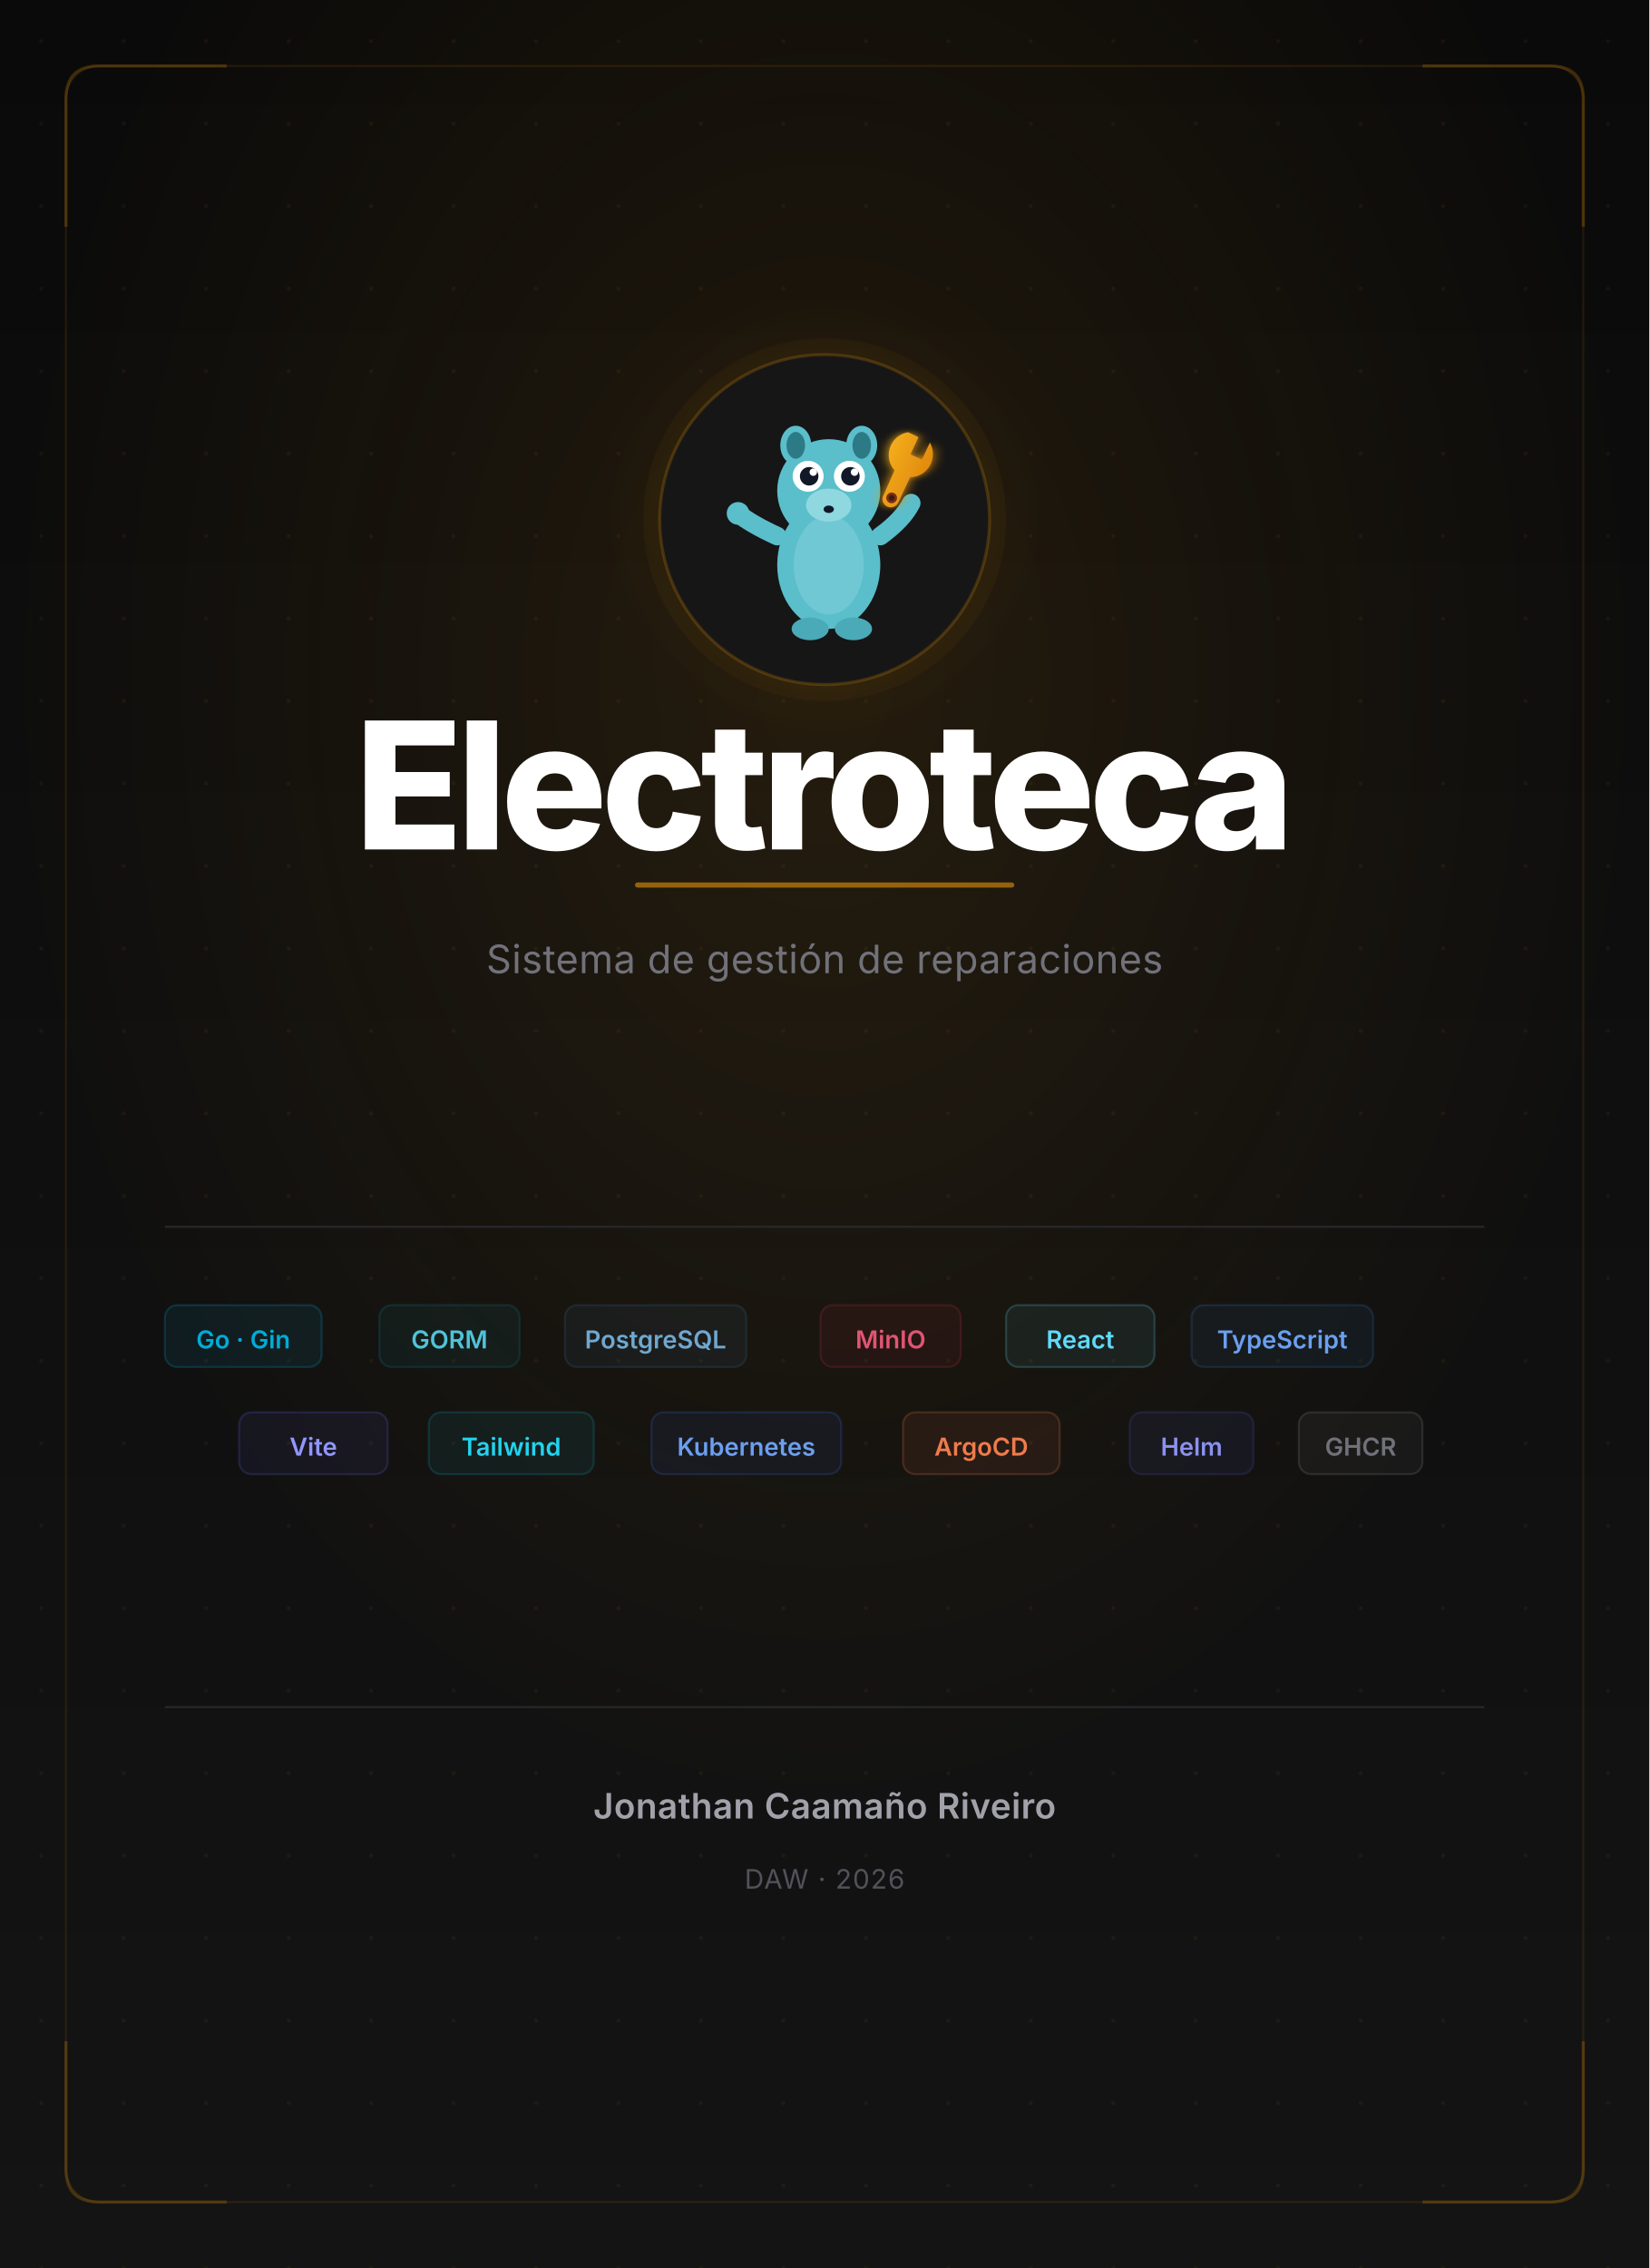
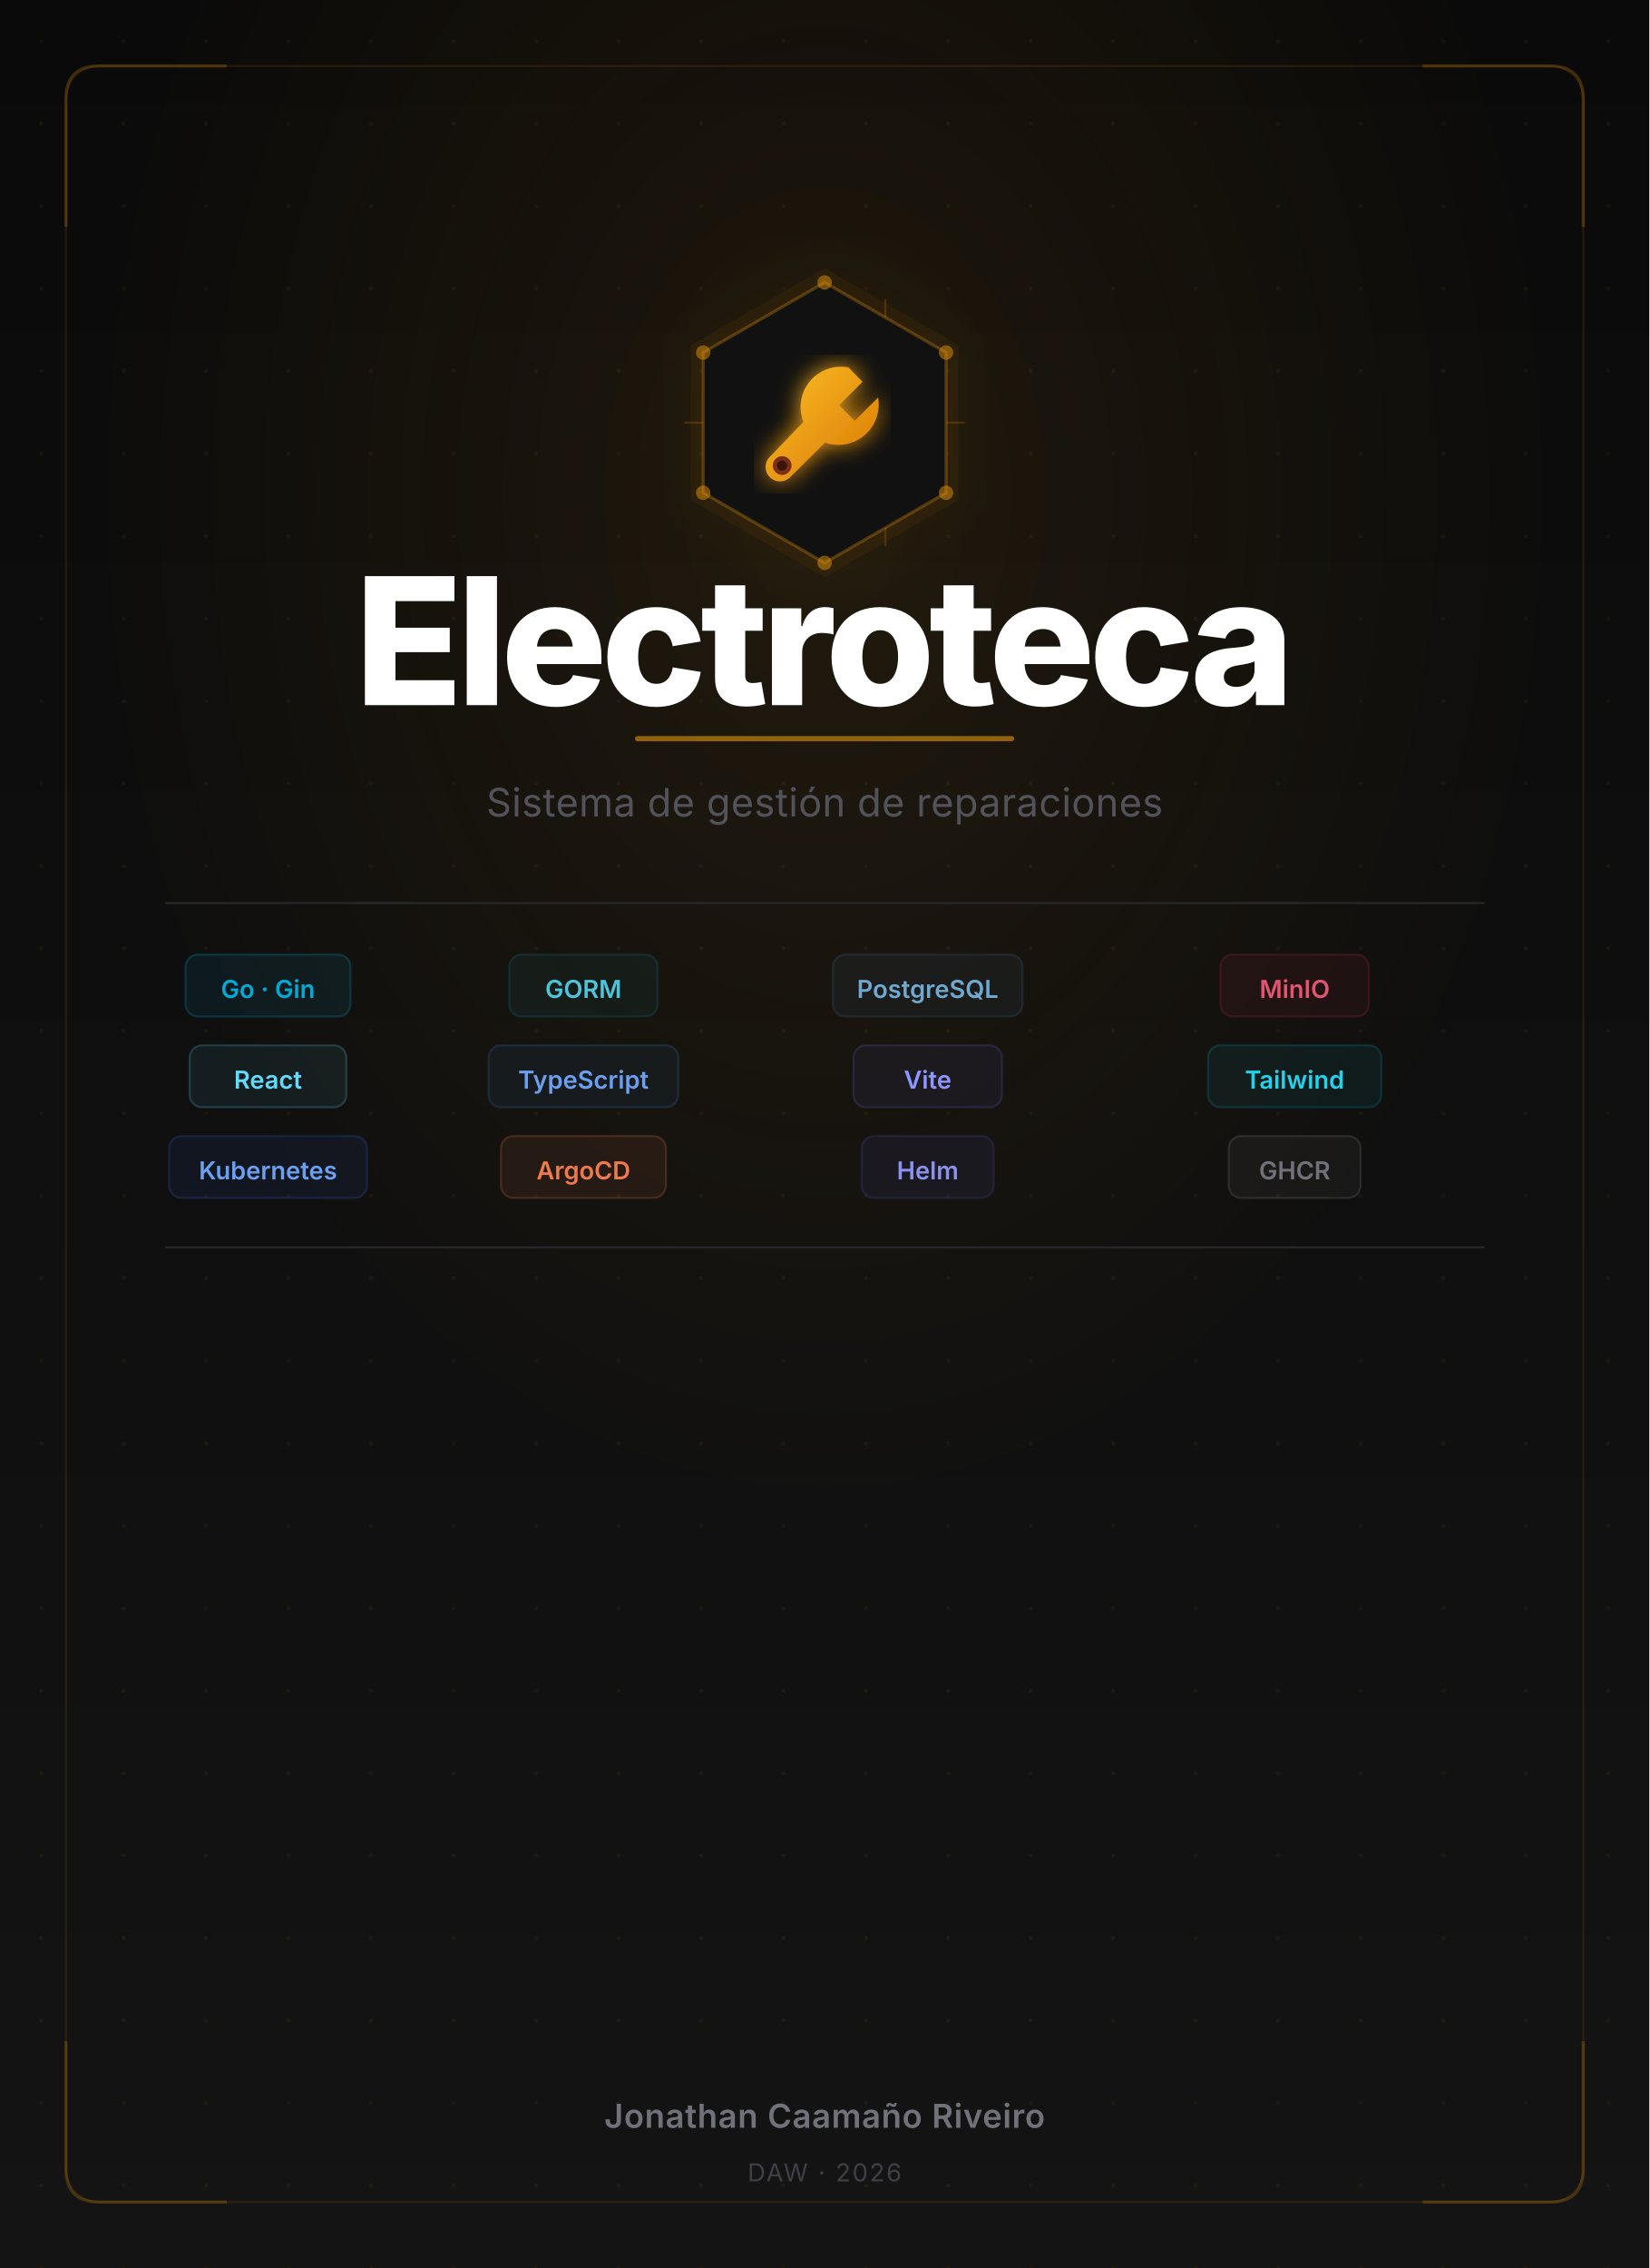
<svg xmlns="http://www.w3.org/2000/svg" viewBox="0 0 800 1100" fill="none">
  <defs>
    <linearGradient id="bg-grad" x1="0" y1="0" x2="0" y2="1">
      <stop offset="0%" stop-color="#0a0a0a" />
      <stop offset="100%" stop-color="#141414" />
    </linearGradient>
-     <radialGradient id="amber-center" cx="50%" cy="30%" r="50%">
-       <stop offset="0%" stop-color="#f59e0b" stop-opacity="0.10" />
+     <radialGradient id="amber-glow" cx="50%" cy="22%" r="45%">
+       <stop offset="0%" stop-color="#f59e0b" stop-opacity="0.09" />
      <stop offset="100%" stop-color="#f59e0b" stop-opacity="0" />
    </radialGradient>
    <linearGradient id="wrench-fill" x1="0" y1="0" x2="1" y2="1">
      <stop offset="0%" stop-color="#fbbf24" />
      <stop offset="100%" stop-color="#d97706" />
    </linearGradient>
-     <filter id="soft-glow">
-       <feGaussianBlur in="SourceGraphic" stdDeviation="18" result="blur" />
+     <filter id="wrench-glow">
+       <feGaussianBlur in="SourceGraphic" stdDeviation="8" result="blur" />
      <feMerge>
        <feMergeNode in="blur" />
        <feMergeNode in="SourceGraphic" />
      </feMerge>
    </filter>
-     <filter id="wrench-glow">
-       <feGaussianBlur in="SourceGraphic" stdDeviation="6" result="blur" />
+     <filter id="hex-glow">
+       <feGaussianBlur in="SourceGraphic" stdDeviation="20" result="blur" />
      <feMerge>
        <feMergeNode in="blur" />
        <feMergeNode in="SourceGraphic" />
      </feMerge>
    </filter>
  </defs>
  <rect width="800" height="1100" fill="url(#bg-grad)" />
-   <rect width="800" height="1100" fill="url(#amber-center)" />
+   <rect width="800" height="1100" fill="url(#amber-glow)" />
  <pattern id="dots" x="0" y="0" width="40" height="40" patternUnits="userSpaceOnUse">
-     <circle cx="20" cy="20" r="1" fill="#f59e0b" opacity="0.06" />
+     <circle cx="20" cy="20" r="1" fill="#f59e0b" opacity="0.055" />
  </pattern>
  <rect width="800" height="1100" fill="url(#dots)" />
  <rect x="32" y="32" width="736" height="1036" rx="16" stroke="#f59e0b" stroke-width="1" stroke-opacity="0.1" fill="none" />
-   <g transform="translate(400, 252)">
-     <circle cx="0" cy="0" r="88" fill="#f59e0b" fill-opacity="0.04" filter="url(#soft-glow)" />
-     <circle cx="0" cy="0" r="80" fill="#161616" stroke="#f59e0b" stroke-width="1.5" stroke-opacity="0.2" />
-     <ellipse cx="2" cy="22" rx="25" ry="31" fill="#5BBECB" />
-     <circle cx="2" cy="-14" r="25" fill="#5BBECB" />
-     <ellipse cx="-14" cy="-36" rx="7.5" ry="9.5" fill="#5BBECB" />
-     <ellipse cx="18" cy="-36" rx="7.5" ry="9.5" fill="#5BBECB" />
-     <ellipse cx="-14" cy="-36" rx="4.5" ry="6.5" fill="#2d7a87" />
-     <ellipse cx="18" cy="-36" rx="4.5" ry="6.5" fill="#2d7a87" />
-     <ellipse cx="2" cy="-7" rx="11" ry="8" fill="#8FD8E0" />
-     <circle cx="-8" cy="-21" r="7.5" fill="white" />
-     <circle cx="12" cy="-21" r="7.5" fill="white" />
-     <circle cx="-7.5" cy="-21" r="4.5" fill="#111827" />
-     <circle cx="12.5" cy="-21" r="4.5" fill="#111827" />
-     <circle cx="-5.5" cy="-23" r="1.8" fill="white" />
-     <circle cx="14.5" cy="-23" r="1.8" fill="white" />
-     <ellipse cx="2" cy="-5" rx="2.5" ry="1.8" fill="#111827" />
-     <ellipse cx="2" cy="22" rx="17" ry="24" fill="#8FD8E0" opacity="0.4" />
-     <path d="M-23 8 Q-36 2 -42 -3" stroke="#5BBECB" stroke-width="9" stroke-linecap="round" fill="none" />
-     <circle cx="-42" cy="-3" r="5.5" fill="#5BBECB" />
-     <path d="M27 8 Q38 0 42 -8" stroke="#5BBECB" stroke-width="9" stroke-linecap="round" fill="none" />
-     <g transform="translate(36, -22) scale(0.40) rotate(-20)">
-       <path d="M28 -44a28 28 0 0 0-31.3 37.8L-26 17.4a10 10 0 1 0 14.1 14.1L11.7 8.1A28 28 0 0 0 48.5 -23.2l-16.2 16.2-10.8-10.8 16.2-16.2z" fill="url(#wrench-fill)" filter="url(#wrench-glow)" />
+   <g transform="translate(400, 205)">
+     <polygon points="0,-75 64.95,-37.5 64.95,37.5 0,75 -64.95,37.5 -64.95,-37.5" fill="#f59e0b" fill-opacity="0.05" filter="url(#hex-glow)" />
+     <polygon points="0,-68 58.9,-34 58.9,34 0,68 -58.9,34 -58.9,-34" fill="#111111" />
+     <polygon points="0,-68 58.9,-34 58.9,34 0,68 -58.9,34 -58.9,-34" fill="none" stroke="#f59e0b" stroke-width="1.5" stroke-opacity="0.28" />
+     <circle cx="0" cy="-68" r="3.5" fill="#f59e0b" opacity="0.45" />
+     <circle cx="58.9" cy="-34" r="3.5" fill="#f59e0b" opacity="0.45" />
+     <circle cx="58.9" cy="34" r="3.5" fill="#f59e0b" opacity="0.45" />
+     <circle cx="0" cy="68" r="3.5" fill="#f59e0b" opacity="0.45" />
+     <circle cx="-58.9" cy="34" r="3.5" fill="#f59e0b" opacity="0.45" />
+     <circle cx="-58.9" cy="-34" r="3.5" fill="#f59e0b" opacity="0.45" />
+     <line x1="29.45" y1="-51" x2="29.45" y2="-60" stroke="#f59e0b" stroke-width="1" stroke-opacity="0.18" />
+     <line x1="58.9" y1="0" x2="68" y2="0" stroke="#f59e0b" stroke-width="1" stroke-opacity="0.18" />
+     <line x1="-58.9" y1="0" x2="-68" y2="0" stroke="#f59e0b" stroke-width="1" stroke-opacity="0.18" />
+     <line x1="29.45" y1="51" x2="29.45" y2="60" stroke="#f59e0b" stroke-width="1" stroke-opacity="0.18" />
+     <g transform="translate(-8, 4) scale(0.7)" filter="url(#wrench-glow)">
+       <path d="M28 -44a28 28 0 0 0-31.3 37.8L-26 17.4a10 10 0 1 0 14.1 14.1L11.7 8.1A28 28 0 0 0 48.5 -23.2l-16.2 16.2-10.8-10.8 16.2-16.2z" fill="url(#wrench-fill)" />
      <circle cx="-18" cy="24" r="6.5" fill="#7c2d12" />
-       <circle cx="-18" cy="24" r="3.5" fill="#111" opacity="0.6" />
+       <circle cx="-18" cy="24" r="3.5" fill="#0a0a0a" opacity="0.6" />
    </g>
-     <ellipse cx="-7" cy="53" rx="9" ry="5.5" fill="#4AAAB7" />
-     <ellipse cx="14" cy="53" rx="9" ry="5.5" fill="#4AAAB7" />
  </g>
-   <text x="400" y="412" font-family="Inter, -apple-system, BlinkMacSystemFont, sans-serif" font-size="86" font-weight="800" fill="white" text-anchor="middle" letter-spacing="-3">Electroteca</text>
-   <rect x="308" y="428" width="184" height="2.5" rx="1.25" fill="#f59e0b" opacity="0.55" />
-   <text x="400" y="472" font-family="Inter, -apple-system, sans-serif" font-size="19" font-weight="400" fill="#71717a" text-anchor="middle" letter-spacing="0.2">
+   <text x="400" y="342" font-family="Inter, -apple-system, BlinkMacSystemFont, sans-serif" font-size="86" font-weight="800" fill="white" text-anchor="middle" letter-spacing="-3">Electroteca</text>
+   <rect x="308" y="357" width="184" height="2.5" rx="1.25" fill="#f59e0b" opacity="0.55" />
+   <text x="400" y="396" font-family="Inter, -apple-system, sans-serif" font-size="19" font-weight="400" fill="#52525b" text-anchor="middle" letter-spacing="0.2">
    Sistema de gestión de reparaciones
  </text>
-   <line x1="80" y1="595" x2="720" y2="595" stroke="#27272a" stroke-width="1" />
+   <line x1="80" y1="438" x2="720" y2="438" stroke="#27272a" stroke-width="1" />
  <g font-family="Inter, monospace" font-size="12" font-weight="600" text-anchor="middle">
-     <g transform="translate(118, 649)">
-       <rect x="-38" y="-16" width="76" height="30" rx="6" fill="#00ACD7" fill-opacity="0.08" stroke="#00ACD7" stroke-opacity="0.2" stroke-width="1" />
+     <g transform="translate(130, 479)">
+       <rect x="-40" y="-16" width="80" height="30" rx="6" fill="#00ACD7" fill-opacity="0.08" stroke="#00ACD7" stroke-opacity="0.22" stroke-width="1" />
      <text y="5" fill="#00ACD7">Go · Gin</text>
    </g>
-     <g transform="translate(218, 649)">
-       <rect x="-34" y="-16" width="68" height="30" rx="6" fill="#00ACD7" fill-opacity="0.06" stroke="#00ACD7" stroke-opacity="0.14" stroke-width="1" />
+     <g transform="translate(283, 479)">
+       <rect x="-36" y="-16" width="72" height="30" rx="6" fill="#00ACD7" fill-opacity="0.06" stroke="#00ACD7" stroke-opacity="0.15" stroke-width="1" />
      <text y="5" fill="#4FC3D9">GORM</text>
    </g>
-     <g transform="translate(318, 649)">
-       <rect x="-44" y="-16" width="88" height="30" rx="6" fill="#336791" fill-opacity="0.1" stroke="#336791" stroke-opacity="0.22" stroke-width="1" />
+     <g transform="translate(450, 479)">
+       <rect x="-46" y="-16" width="92" height="30" rx="6" fill="#336791" fill-opacity="0.1" stroke="#336791" stroke-opacity="0.22" stroke-width="1" />
      <text y="5" fill="#6FA8D0">PostgreSQL</text>
    </g>
-     <g transform="translate(432, 649)">
-       <rect x="-34" y="-16" width="68" height="30" rx="6" fill="#C72C48" fill-opacity="0.08" stroke="#C72C48" stroke-opacity="0.2" stroke-width="1" />
+     <g transform="translate(628, 479)">
+       <rect x="-36" y="-16" width="72" height="30" rx="6" fill="#C72C48" fill-opacity="0.08" stroke="#C72C48" stroke-opacity="0.2" stroke-width="1" />
      <text y="5" fill="#E05572">MinIO</text>
    </g>
-     <g transform="translate(524, 649)">
-       <rect x="-36" y="-16" width="72" height="30" rx="6" fill="#61DAFB" fill-opacity="0.07" stroke="#61DAFB" stroke-opacity="0.2" stroke-width="1" />
+     <g transform="translate(130, 523)">
+       <rect x="-38" y="-16" width="76" height="30" rx="6" fill="#61DAFB" fill-opacity="0.07" stroke="#61DAFB" stroke-opacity="0.2" stroke-width="1" />
      <text y="5" fill="#61DAFB">React</text>
    </g>
-     <g transform="translate(622, 649)">
-       <rect x="-44" y="-16" width="88" height="30" rx="6" fill="#3178C6" fill-opacity="0.08" stroke="#3178C6" stroke-opacity="0.2" stroke-width="1" />
+     <g transform="translate(283, 523)">
+       <rect x="-46" y="-16" width="92" height="30" rx="6" fill="#3178C6" fill-opacity="0.08" stroke="#3178C6" stroke-opacity="0.2" stroke-width="1" />
      <text y="5" fill="#6B9FEF">TypeScript</text>
    </g>
-   </g>
-   <g font-family="Inter, monospace" font-size="12" font-weight="600" text-anchor="middle">
-     <g transform="translate(152, 701)">
+     <g transform="translate(450, 523)">
      <rect x="-36" y="-16" width="72" height="30" rx="6" fill="#646CFF" fill-opacity="0.07" stroke="#646CFF" stroke-opacity="0.18" stroke-width="1" />
      <text y="5" fill="#9096FF">Vite</text>
    </g>
-     <g transform="translate(248, 701)">
-       <rect x="-40" y="-16" width="80" height="30" rx="6" fill="#06B6D4" fill-opacity="0.07" stroke="#06B6D4" stroke-opacity="0.18" stroke-width="1" />
+     <g transform="translate(628, 523)">
+       <rect x="-42" y="-16" width="84" height="30" rx="6" fill="#06B6D4" fill-opacity="0.07" stroke="#06B6D4" stroke-opacity="0.18" stroke-width="1" />
      <text y="5" fill="#22D3EE">Tailwind</text>
    </g>
-     <g transform="translate(362, 701)">
-       <rect x="-46" y="-16" width="92" height="30" rx="6" fill="#326CE5" fill-opacity="0.08" stroke="#326CE5" stroke-opacity="0.2" stroke-width="1" />
+     <g transform="translate(130, 567)">
+       <rect x="-48" y="-16" width="96" height="30" rx="6" fill="#326CE5" fill-opacity="0.08" stroke="#326CE5" stroke-opacity="0.2" stroke-width="1" />
      <text y="5" fill="#6B9FEF">Kubernetes</text>
    </g>
-     <g transform="translate(476, 701)">
-       <rect x="-38" y="-16" width="76" height="30" rx="6" fill="#EF7B4D" fill-opacity="0.08" stroke="#EF7B4D" stroke-opacity="0.2" stroke-width="1" />
+     <g transform="translate(283, 567)">
+       <rect x="-40" y="-16" width="80" height="30" rx="6" fill="#EF7B4D" fill-opacity="0.08" stroke="#EF7B4D" stroke-opacity="0.2" stroke-width="1" />
      <text y="5" fill="#EF7B4D">ArgoCD</text>
    </g>
-     <g transform="translate(578, 701)">
-       <rect x="-30" y="-16" width="60" height="30" rx="6" fill="#4F5BD5" fill-opacity="0.08" stroke="#4F5BD5" stroke-opacity="0.18" stroke-width="1" />
+     <g transform="translate(450, 567)">
+       <rect x="-32" y="-16" width="64" height="30" rx="6" fill="#4F5BD5" fill-opacity="0.08" stroke="#4F5BD5" stroke-opacity="0.18" stroke-width="1" />
      <text y="5" fill="#8B91EF">Helm</text>
    </g>
-     <g transform="translate(660, 701)">
-       <rect x="-30" y="-16" width="60" height="30" rx="6" fill="#ffffff" fill-opacity="0.04" stroke="#fff" stroke-opacity="0.1" stroke-width="1" />
+     <g transform="translate(628, 567)">
+       <rect x="-32" y="-16" width="64" height="30" rx="6" fill="#ffffff" fill-opacity="0.04" stroke="#fff" stroke-opacity="0.1" stroke-width="1" />
      <text y="5" fill="#71717a">GHCR</text>
    </g>
  </g>
-   <line x1="80" y1="828" x2="720" y2="828" stroke="#27272a" stroke-width="1" />
-   <text x="400" y="882" font-family="Inter, -apple-system, sans-serif" font-size="17" font-weight="600" fill="#a1a1aa" text-anchor="middle" letter-spacing="0.2">
+   <line x1="80" y1="605" x2="720" y2="605" stroke="#27272a" stroke-width="1" />
+   <text x="400" y="1032" font-family="Inter, -apple-system, sans-serif" font-size="16" font-weight="600" fill="#71717a" text-anchor="middle" letter-spacing="0.3">
    Jonathan Caamaño Riveiro
  </text>
-   <text x="400" y="916" font-family="Inter, -apple-system, sans-serif" font-size="13" font-weight="400" fill="#52525b" text-anchor="middle" letter-spacing="0.5">
+   <text x="400" y="1058" font-family="Inter, -apple-system, sans-serif" font-size="12" font-weight="400" fill="#3f3f46" text-anchor="middle" letter-spacing="0.8">
    DAW · 2026
  </text>
  <path d="M32 110 L32 48 Q32 32 48 32 L110 32" stroke="#f59e0b" stroke-width="1.5" stroke-opacity="0.22" fill="none" />
  <path d="M768 110 L768 48 Q768 32 752 32 L690 32" stroke="#f59e0b" stroke-width="1.5" stroke-opacity="0.22" fill="none" />
  <path d="M32 990 L32 1052 Q32 1068 48 1068 L110 1068" stroke="#f59e0b" stroke-width="1.5" stroke-opacity="0.22" fill="none" />
  <path d="M768 990 L768 1052 Q768 1068 752 1068 L690 1068" stroke="#f59e0b" stroke-width="1.5" stroke-opacity="0.22" fill="none" />
</svg>
